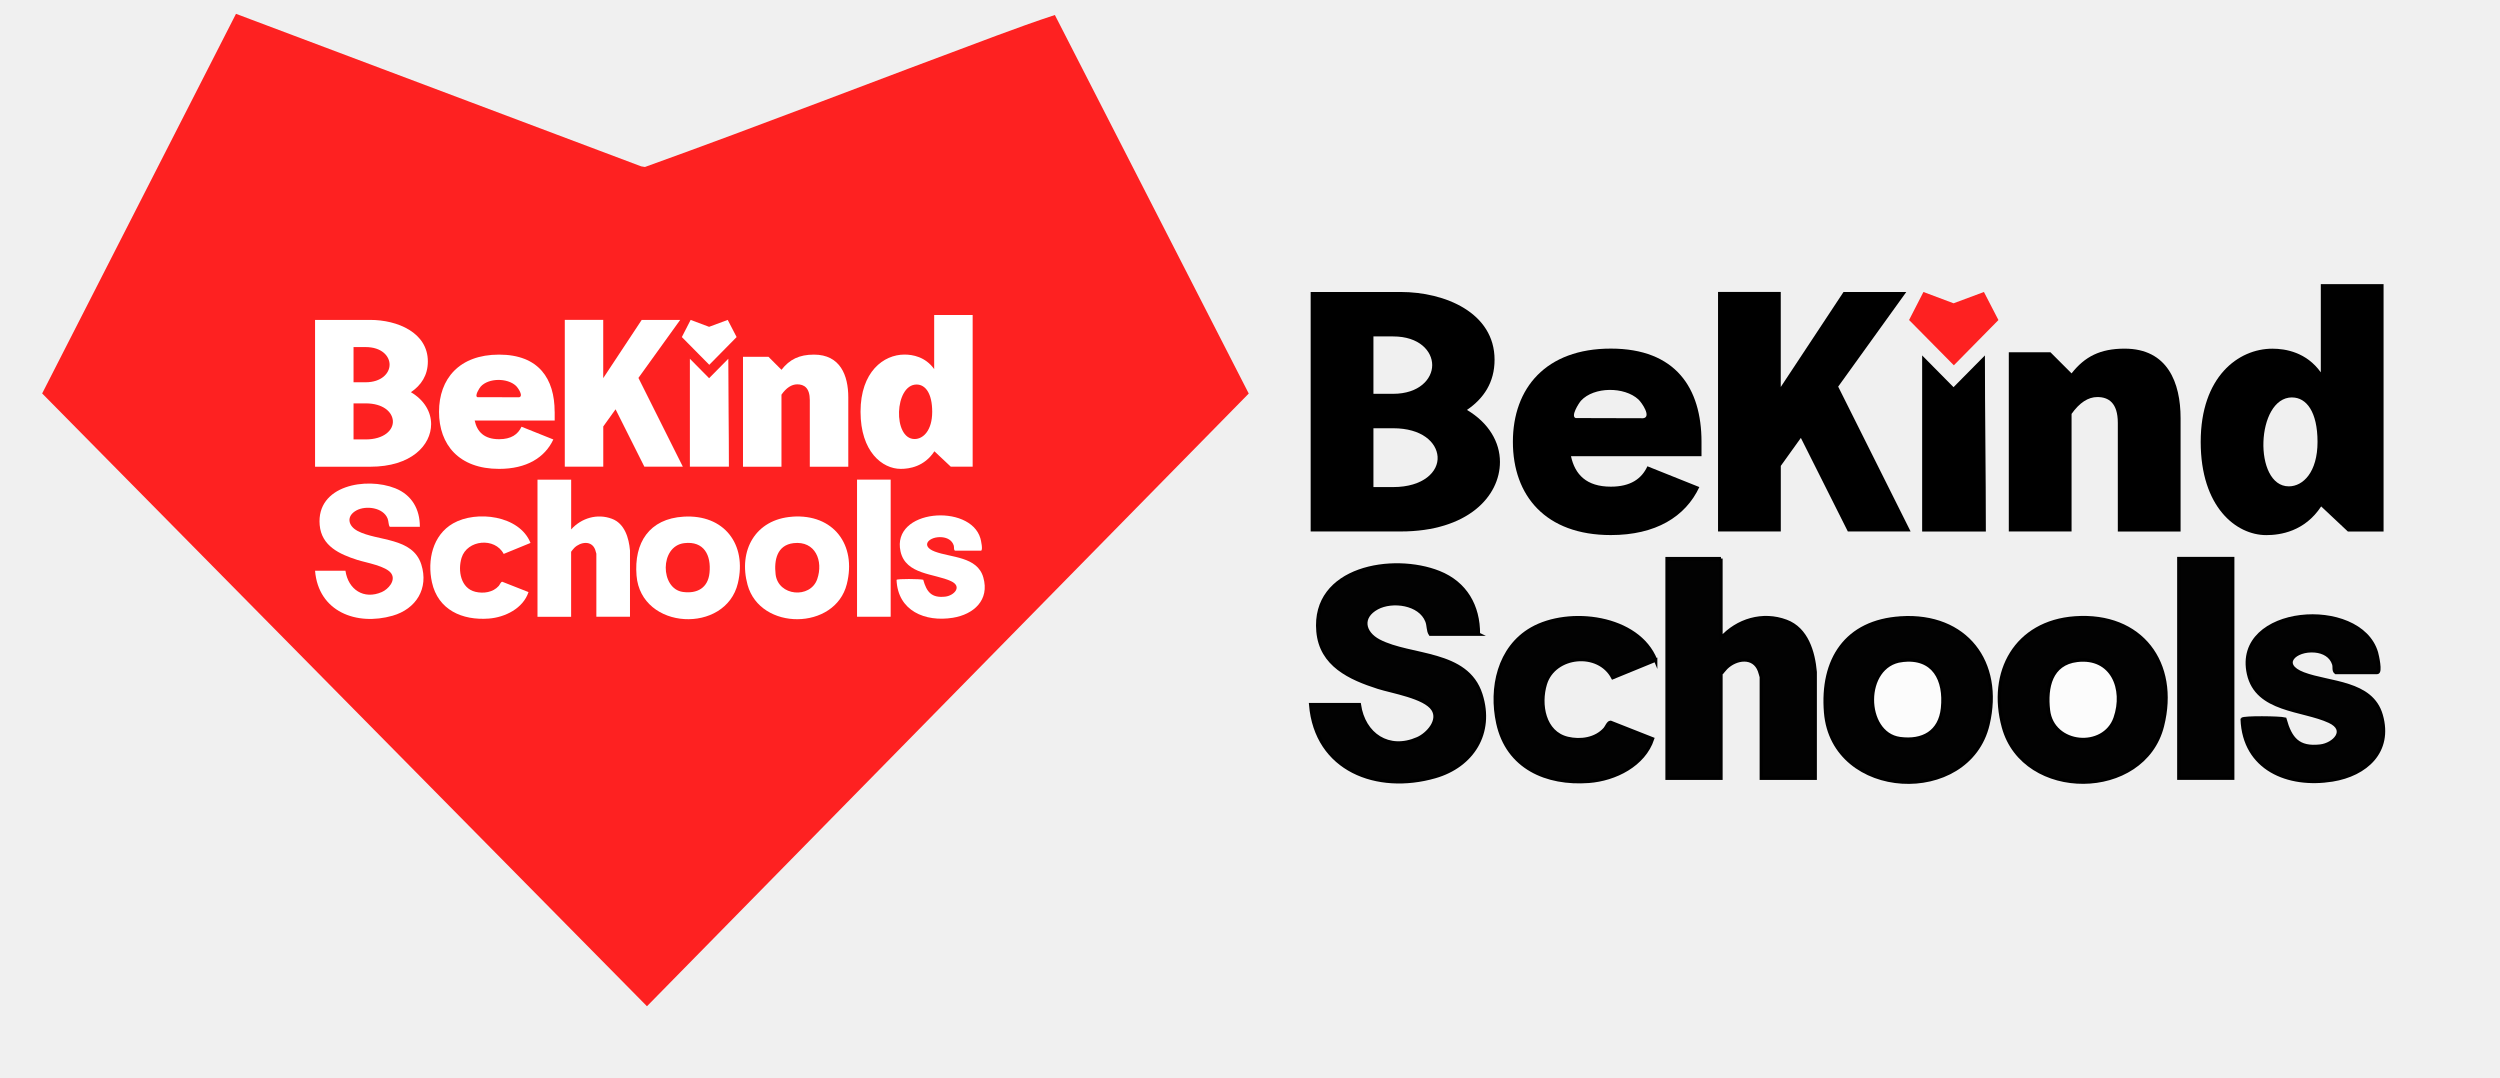
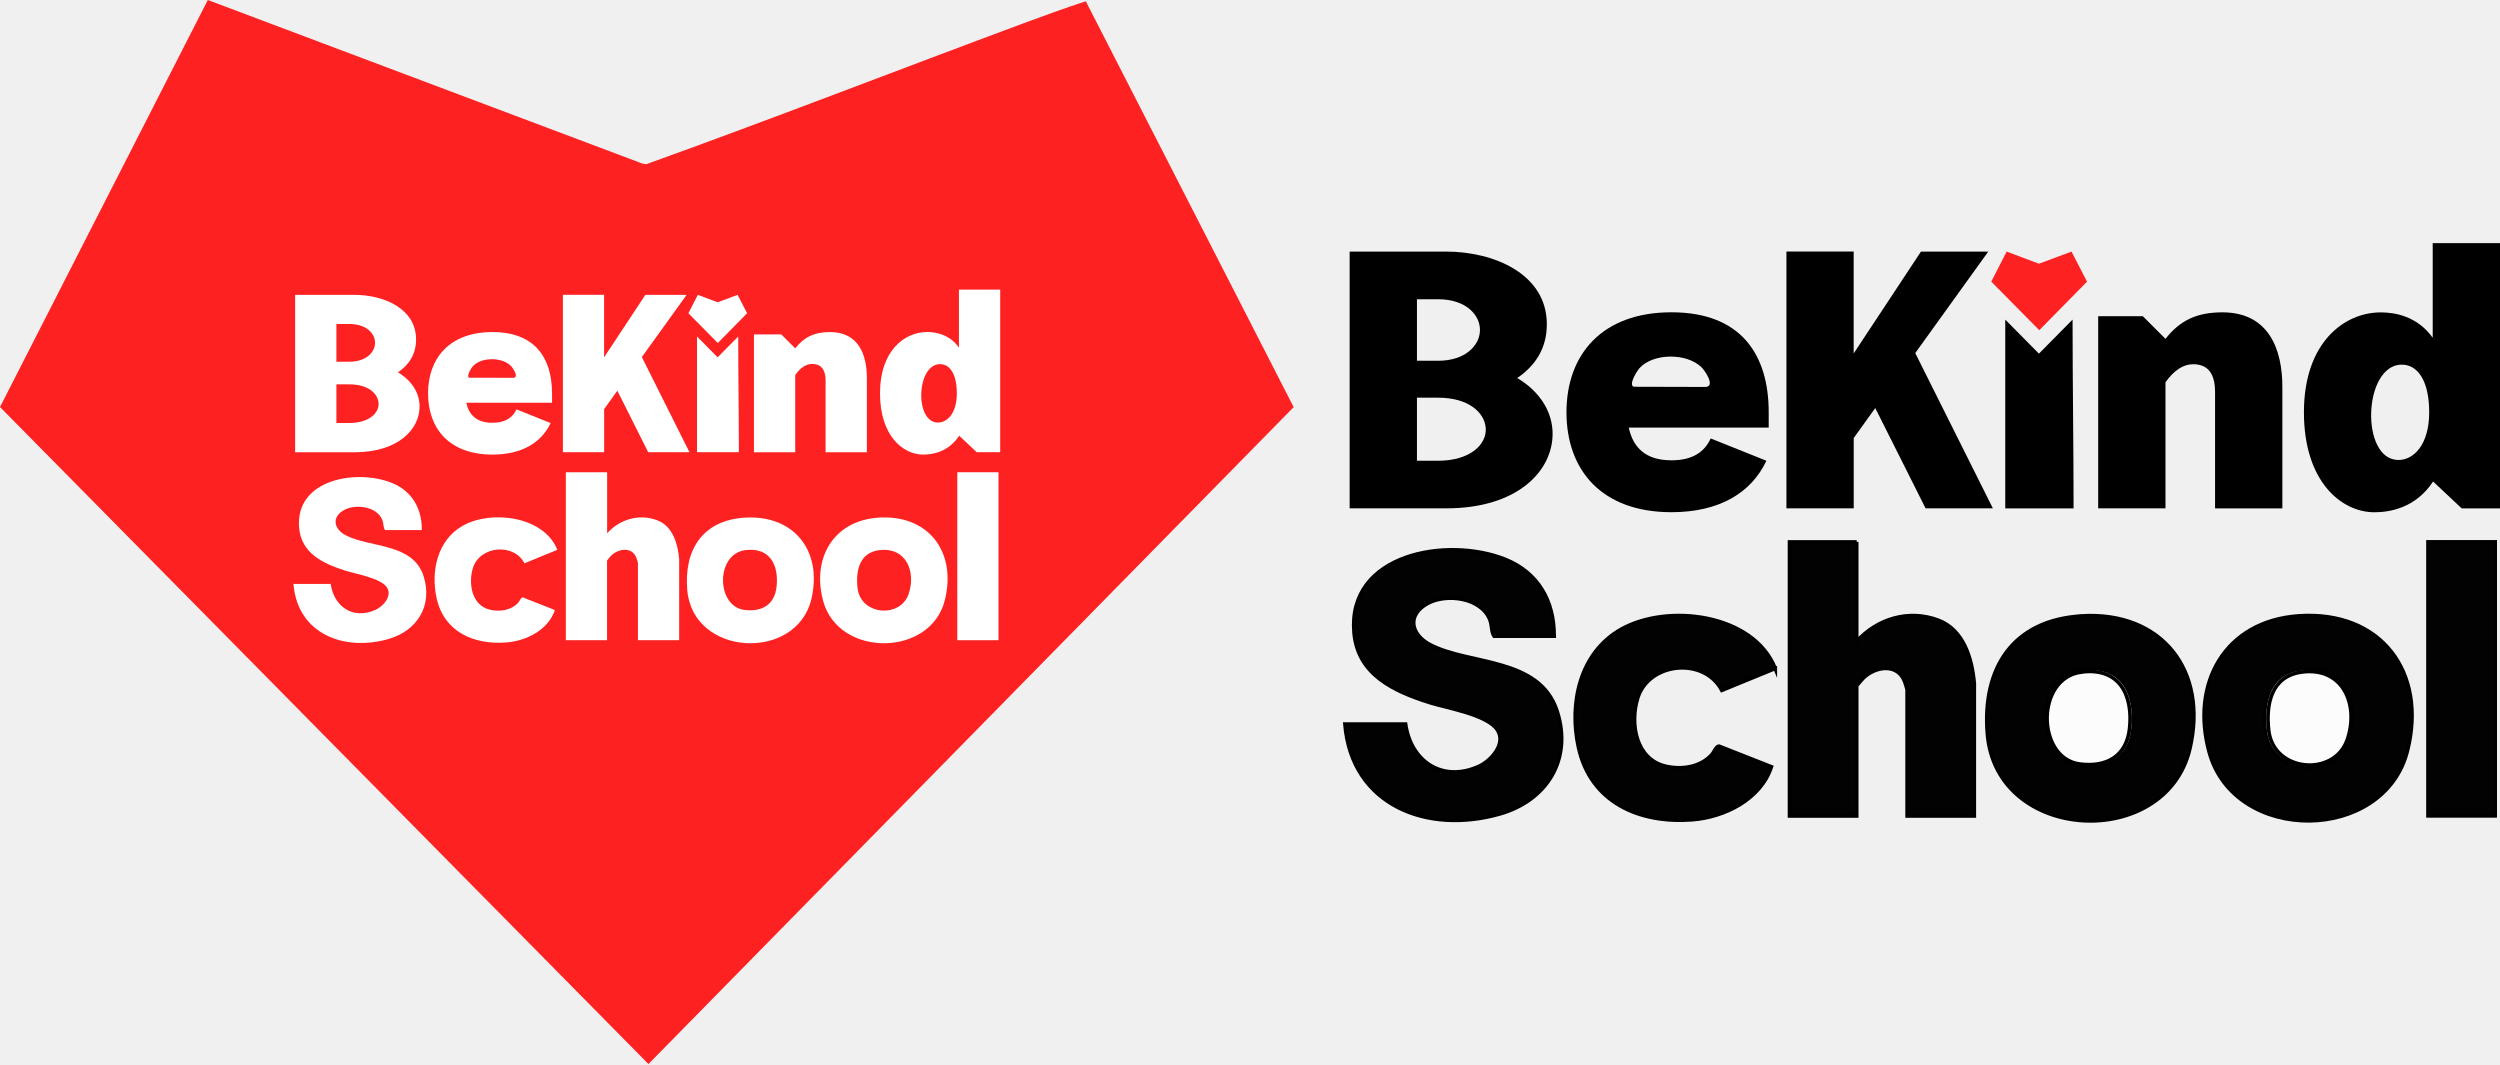
- <svg xmlns="http://www.w3.org/2000/svg" id="Layer_1" version="1.1" viewBox="0 0 556.8 240">
+ <svg xmlns="http://www.w3.org/2000/svg" id="Layer_1" data-name="Layer 1" viewBox="0 0 519.32 221.03">
  <defs>
    <style>
-       .st0 {
+       .cls-1 {
        fill: #fcfcfc;
      }

-       .st0, .st1 {
+       .cls-1, .cls-2 {
        stroke: #000;
        stroke-miterlimit: 10;
        stroke-width: .75px;
      }

-       .st2 {
+       .cls-3 {
        fill: #fe2121;
      }

-       .st1 {
+       .cls-2 {
        fill: #020202;
      }

-       .st3 {
-         display: none;
-       }
- 
-       .st3, .st4 {
+       .cls-4 {
        fill: #fff;
      }
    </style>
  </defs>
-   <path class="st2" d="M278.12,87.65l-134.03,136.46L9.39,87.63,52.56,3.08l90.24,33.97.84.14c26.2-9.43,52.18-19.55,78.3-29.25,4.3-1.59,8.66-3.18,13-4.6l43.18,84.31Z" />
+   <path class="cls-3" d="M268.73,84.57l-134.03,136.46L0,84.55,43.17,0l90.24,33.97.84.14c26.2-9.43,52.18-19.55,78.3-29.25,4.3-1.59,8.66-3.18,13-4.6l43.18,84.31Z" />
  <g>
    <g>
-       <path class="st1" d="M329.29,141.25h-10.73c-.54-.81-.35-1.88-.76-2.93-1.55-3.97-7.73-4.75-11.09-2.93-3.75,2.03-3.07,5.54.42,7.37,7.04,3.69,19.57,2.16,22.69,11.92,2.75,8.6-1.89,15.9-10.22,18.29-12.9,3.7-26.49-1.44-27.69-16.04h10.84c.97,6.69,6.55,10.43,13,7.58,2.22-.98,5.01-4.04,3.38-6.54-1.79-2.75-9.04-3.9-12.18-4.9-6.3-2.02-12.75-4.94-13.41-12.44-1.25-14.21,16.69-17.22,26.96-13.12,5.9,2.36,8.81,7.45,8.77,13.73Z" />
-       <path class="st1" d="M383.29,124.4v17.77c3.65-4.07,9.3-5.76,14.53-3.8,4.57,1.7,6.07,6.86,6.46,11.31v23.65s-12,0-12,0v-22.5c0-.1-.33-1.22-.41-1.43-1.25-3.4-5.23-2.84-7.44-.65-.16.16-1.14,1.3-1.14,1.39v23.19h-12v-48.92h12Z" />
-       <path class="st1" d="M462.15,137.62c14.71-1.04,23,10.03,19.46,24.07-4.17,16.55-30.87,16.72-35.4.27-3.38-12.28,2.78-23.41,15.94-24.34ZM462.61,147.08c-5.87.7-6.97,6.02-6.39,11.1.91,7.87,12.39,8.82,14.85,1.75,2.27-6.49-.65-13.78-8.47-12.85Z" />
-       <path class="st1" d="M423.39,137.62c14.44-.88,22.66,9.83,19.36,23.75-4.32,18.21-34.56,16.83-36.15-2.7-.96-11.73,4.54-20.3,16.79-21.04ZM423.62,147.08c-8.83,1.05-8.6,16.31-.47,17.41,5.09.69,8.93-1.43,9.49-6.78.66-6.32-1.95-11.48-9.02-10.64Z" />
-       <path class="st1" d="M520.23,149.78c-.56-.44-.25-1.19-.45-1.85-.59-1.89-2.31-2.79-4.19-2.96-4.46-.4-8,3.05-2.57,5.11,5.77,2.19,15.19,1.74,17.32,9.21,2.32,8.11-3.42,13.22-10.87,14.42-9.89,1.6-19.66-2.47-20.09-13.51.28-.45,8.37-.35,9.51-.05,1.22,4.39,2.99,6.58,7.88,6.02,3.07-.35,6.2-3.57,2.04-5.51-5.94-2.77-16.18-2.27-18.02-10.59-3.34-15.13,24.8-17.23,28.49-4.72.18.63,1.03,4.43.18,4.43h-9.23Z" />
-       <path class="st1" d="M368.75,147.01l-9.55,3.91c-3.14-6.02-13.05-5.07-15.02,1.4-1.39,4.54-.33,10.87,4.95,12.13,2.89.69,6.27.2,8.31-2.09.38-.42.73-1.47,1.26-1.49l9.36,3.69c-1.92,5.82-8.36,9.02-14.19,9.46-9.44.7-18.11-3.08-20.27-12.96-1.71-7.81.22-16.81,7.54-21,8.3-4.75,23.72-2.87,27.61,6.96Z" />
-       <rect class="st1" x="485.27" y="124.4" width="12" height="48.92" />
-       <path class="st0" d="M462.61,147.08c7.82-.93,10.73,6.36,8.47,12.85-2.47,7.07-13.94,6.12-14.85-1.75-.59-5.08.51-10.4,6.39-11.1Z" />
-       <path class="st0" d="M423.62,147.08c7.07-.84,9.68,4.32,9.02,10.64-.56,5.34-4.4,7.46-9.49,6.78-8.13-1.1-8.36-16.36.47-17.41Z" />
+       <path class="cls-2" d="M322.86,132.16h-12.49c-.63-.94-.41-2.19-.88-3.41-1.8-4.62-8.99-5.53-12.9-3.41-4.36,2.36-3.57,6.45.49,8.58,8.19,4.29,22.77,2.51,26.4,13.87,3.2,10.01-2.2,18.5-11.89,21.28-15.01,4.31-30.82-1.68-32.22-18.66h12.61c1.13,7.78,7.62,12.14,15.13,8.82,2.58-1.14,5.83-4.7,3.93-7.61-2.08-3.2-10.52-4.54-14.17-5.7-7.33-2.35-14.84-5.75-15.6-14.48-1.45-16.53,19.42-20.04,31.37-15.27,6.87,2.75,10.25,8.67,10.2,15.98h.02Z" />
+       <path class="cls-2" d="M385.69,112.56v20.68c4.25-4.74,10.82-6.7,16.91-4.42,5.32,1.98,7.06,7.98,7.52,13.16v27.52h-13.96v-26.18c0-.12-.38-1.42-.48-1.66-1.45-3.96-6.09-3.3-8.66-.76-.19.19-1.33,1.51-1.33,1.62v26.98h-13.96v-56.92h13.96Z" />
+       <path class="cls-2" d="M477.46,127.94c17.12-1.21,26.76,11.67,22.64,28.01-4.85,19.26-35.92,19.46-41.19.31-3.93-14.29,3.23-27.24,18.55-28.32h0ZM477.99,138.95c-6.83.81-8.11,7-7.44,12.92,1.06,9.16,14.42,10.26,17.28,2.04,2.64-7.55-.76-16.03-9.86-14.95h.01Z" />
+       <path class="cls-2" d="M432.36,127.94c16.8-1.02,26.37,11.44,22.53,27.64-5.03,21.19-40.21,19.58-42.06-3.14-1.12-13.65,5.28-23.62,19.54-24.48h0ZM432.62,138.95c-10.27,1.22-10.01,18.98-.55,20.26,5.92.8,10.39-1.66,11.04-7.89.77-7.35-2.27-13.36-10.5-12.38h0Z" />
+       <path class="cls-2" d="M368.78,138.86l-11.11,4.55c-3.65-7-15.19-5.9-17.48,1.63-1.62,5.28-.38,12.65,5.76,14.11,3.36.8,7.3.23,9.67-2.43.44-.49.85-1.71,1.47-1.73l10.89,4.29c-2.23,6.77-9.73,10.5-16.51,11.01-10.98.81-21.07-3.58-23.59-15.08-1.99-9.09.26-19.56,8.77-24.44,9.66-5.53,27.6-3.34,32.13,8.1h0Z" />
+       <rect class="cls-2" x="504.36" y="112.56" width="13.96" height="56.92" />
+       <path class="cls-1" d="M478.28,139.58c8.58-1.02,11.78,6.98,9.3,14.11-2.71,7.76-15.3,6.72-16.3-1.92-.65-5.58.56-11.42,7.01-12.18h-.01Z" />
+       <path class="cls-1" d="M432.48,139.58c7.76-.92,10.63,4.74,9.9,11.68-.61,5.86-4.83,8.19-10.42,7.44-8.92-1.21-9.18-17.96.52-19.11h0Z" />
    </g>
    <g>
-       <path d="M291.91,65.03h20.04c9.9,0,20.92,4.63,20.92,15.09,0,5.03-2.4,8.62-6.15,11.18,4.87,2.88,7.35,7.19,7.35,11.58,0,7.67-7.19,15.49-22.12,15.49h-20.04v-53.35ZM305.89,74.93v12.78h4.39c5.75,0,8.7-3.27,8.7-6.39s-2.88-6.39-8.7-6.39h-4.39ZM310.28,108.48c6.71,0,10.14-3.43,9.9-6.79-.24-3.19-3.51-6.31-9.9-6.31h-4.39v13.1h4.39Z" />
-       <path d="M378.96,98.41c0-11.98-5.75-20.77-20.2-20.77s-21.81,8.79-21.81,20.77,7.27,20.76,21.81,20.76c9.98,0,16.61-4.06,19.72-10.69l-11.57-4.63c-1.28,2.79-3.76,4.54-8.15,4.54-5.43,0-7.99-2.71-8.87-6.79h29.07v-3.19ZM365.95,93.15l-15.02-.04c-1.17-.38.69-3.31,1.19-3.87,2.88-3.14,9.66-3.16,12.78-.28.78.72,2.99,3.97,1.05,4.19Z" />
-       <path d="M396.61,65.03v21.16l13.98-21.16h13.98l-15.17,21.08,16.13,32.26h-13.98l-10.46-20.84-4.47,6.23v14.61h-13.98v-53.35h13.98Z" />
-       <path d="M428.1,118.38v-39.22c2.33,2.36,4.66,4.71,6.99,7.07,2.33-2.36,4.66-4.71,6.99-7.07,0,13.31.21,25.91.21,39.22h-14.18Z" />
-       <path d="M447.4,118.38v-39.93h9.27l4.71,4.71c2.95-3.75,6.39-5.51,11.82-5.51,9.58,0,12.46,7.59,12.46,15.49v25.24h-13.98v-24.2c0-4.47-2.08-5.75-4.55-5.75-2.08,0-3.99,1.28-5.75,3.75v26.19h-13.98Z" />
-       <path d="M522.92,118.38l-5.95-5.59c-3.67,5.59-9.1,6.39-12.22,6.39-6.71,0-14.61-6.23-14.61-20.76s8.39-20.76,15.97-20.76c2.95,0,7.59.8,10.78,5.27v-19.65h13.98v55.1h-7.94ZM510.49,88.51c-8.07,0-8.7,19.81-.72,19.81,3.19,0,6.39-3.19,6.39-9.9s-2.48-9.9-5.67-9.9Z" />
-       <polygon class="st2" points="435.1 67.55 441.86 65.03 445.09 71.28 435.16 81.36 425.19 71.27 428.39 65.03 435.1 67.55" />
+       <path d="M280.36,52.26h20.04c9.9,0,20.92,4.63,20.92,15.09,0,5.03-2.4,8.62-6.15,11.18,4.87,2.88,7.35,7.19,7.35,11.58,0,7.67-7.19,15.49-22.12,15.49h-20.04v-53.35h0ZM294.34,62.16v12.78h4.39c5.75,0,8.7-3.27,8.7-6.39s-2.88-6.39-8.7-6.39h-4.39ZM298.73,95.71c6.71,0,10.14-3.43,9.9-6.79-.24-3.19-3.51-6.31-9.9-6.31h-4.39v13.1h4.39Z" />
+       <path d="M367.41,85.64c0-11.98-5.75-20.77-20.2-20.77s-21.81,8.79-21.81,20.77,7.27,20.76,21.81,20.76c9.98,0,16.61-4.06,19.72-10.69l-11.57-4.63c-1.28,2.79-3.76,4.54-8.15,4.54-5.43,0-7.99-2.71-8.87-6.79h29.07v-3.19ZM354.4,80.38l-15.02-.04c-1.17-.38.69-3.31,1.19-3.87,2.88-3.14,9.66-3.16,12.78-.28.78.72,2.99,3.97,1.05,4.19Z" />
+       <path d="M385.06,52.26v21.16l13.98-21.16h13.98l-15.17,21.08,16.13,32.26h-13.98l-10.46-20.84-4.47,6.23v14.61h-13.98v-53.35h13.98-.01Z" />
+       <path d="M416.55,105.61v-39.22c2.33,2.36,4.66,4.71,6.99,7.07,2.33-2.36,4.66-4.71,6.99-7.07,0,13.31.21,25.91.21,39.22h-14.19Z" />
+       <path d="M435.85,105.61v-39.93h9.27l4.71,4.71c2.95-3.75,6.39-5.51,11.82-5.51,9.58,0,12.46,7.59,12.46,15.49v25.24h-13.98v-24.2c0-4.47-2.08-5.75-4.55-5.75-2.08,0-3.99,1.28-5.75,3.75v26.19h-13.98,0Z" />
+       <path d="M511.37,105.61l-5.95-5.59c-3.67,5.59-9.1,6.39-12.22,6.39-6.71,0-14.61-6.23-14.61-20.76s8.39-20.76,15.97-20.76c2.95,0,7.59.8,10.78,5.27v-19.65h13.98v55.1h-7.95ZM498.94,75.74c-8.07,0-8.7,19.81-.72,19.81,3.19,0,6.39-3.19,6.39-9.9s-2.48-9.9-5.67-9.9h0Z" />
+       <polygon class="cls-3" points="423.55 54.78 430.31 52.26 433.54 58.51 423.61 68.59 413.64 58.5 416.84 52.26 423.55 54.78" />
    </g>
  </g>
  <g>
    <g>
-       <path class="st4" d="M93.51,117.33h-6.7c-.34-.51-.22-1.18-.48-1.83-.97-2.48-4.83-2.96-6.93-1.83-2.34,1.27-1.91,3.46.27,4.6,4.4,2.3,12.21,1.35,14.16,7.44,1.71,5.37-1.18,9.93-6.38,11.42-8.05,2.31-16.54-.9-17.28-10.01h6.77c.61,4.18,4.09,6.51,8.12,4.73,1.39-.61,3.13-2.52,2.11-4.09-1.12-1.71-5.64-2.43-7.6-3.06-3.93-1.26-7.96-3.08-8.37-7.76-.78-8.87,10.42-10.75,16.83-8.19,3.68,1.47,5.5,4.65,5.48,8.57Z" />
-       <path class="st4" d="M127.21,106.82v11.09c2.28-2.54,5.81-3.59,9.07-2.37,2.85,1.06,3.79,4.28,4.03,7.06v14.76s-7.49,0-7.49,0v-14.04c0-.06-.21-.76-.26-.89-.78-2.12-3.27-1.77-4.65-.41-.1.1-.71.81-.71.87v14.48h-7.49v-30.54h7.49Z" />
-       <path class="st4" d="M176.45,115.07c9.18-.65,14.36,6.26,12.15,15.03-2.6,10.33-19.27,10.44-22.1.17-2.11-7.66,1.74-14.61,9.95-15.19ZM176.73,120.97c-3.67.44-4.35,3.76-3.99,6.93.57,4.91,7.73,5.5,9.27,1.09,1.41-4.05-.4-8.6-5.29-8.02Z" />
-       <path class="st4" d="M152.25,115.07c9.01-.55,14.15,6.14,12.09,14.82-2.7,11.37-21.57,10.51-22.57-1.69-.6-7.32,2.83-12.67,10.48-13.13ZM152.39,120.97c-5.51.66-5.37,10.18-.29,10.87,3.18.43,5.57-.89,5.92-4.23.41-3.95-1.22-7.17-5.63-6.64Z" />
-       <path class="st4" d="M212.7,122.66c-.35-.27-.15-.74-.28-1.16-.37-1.18-1.44-1.74-2.62-1.85-2.78-.25-4.99,1.9-1.61,3.19,3.6,1.37,9.48,1.08,10.81,5.75,1.45,5.06-2.14,8.25-6.78,9-6.18,1-12.27-1.54-12.54-8.44.18-.28,5.22-.22,5.94-.03.76,2.74,1.87,4.11,4.92,3.76,1.92-.22,3.87-2.23,1.28-3.44-3.71-1.73-10.1-1.42-11.25-6.61-2.09-9.44,15.48-10.76,17.78-2.95.12.39.65,2.77.11,2.77h-5.76Z" />
-       <path class="st4" d="M118.14,120.93l-5.96,2.44c-1.96-3.76-8.14-3.16-9.38.87-.86,2.83-.21,6.79,3.09,7.57,1.8.43,3.91.13,5.19-1.31.24-.27.45-.92.79-.93l5.84,2.3c-1.2,3.63-5.22,5.63-8.86,5.9-5.89.44-11.3-1.92-12.65-8.09-1.07-4.88.14-10.49,4.71-13.11,5.18-2.97,14.8-1.79,17.24,4.34Z" />
-       <rect class="st4" x="190.88" y="106.82" width="7.49" height="30.54" />
-       <path class="st3" d="M176.73,120.97c4.88-.58,6.7,3.97,5.29,8.02-1.54,4.41-8.7,3.82-9.27-1.09-.37-3.17.32-6.5,3.99-6.93Z" />
-       <path class="st3" d="M152.39,120.97c4.42-.53,6.04,2.69,5.63,6.64-.35,3.34-2.75,4.66-5.92,4.23-5.08-.69-5.22-10.21.29-10.87Z" />
+       <path class="cls-4" d="M87.62,110.11h-7.65c-.39-.58-.25-1.35-.55-2.09-1.11-2.83-5.52-3.38-7.92-2.09-2.67,1.45-2.18,3.95.31,5.26,5.03,2.63,13.95,1.54,16.18,8.5,1.95,6.13-1.35,11.34-7.29,13.05-9.2,2.64-18.9-1.03-19.74-11.44h7.73c.7,4.78,4.67,7.44,9.28,5.4,1.59-.7,3.58-2.88,2.41-4.67-1.28-1.95-6.44-2.78-8.68-3.5-4.49-1.44-9.09-3.52-9.56-8.87-.89-10.13,11.9-12.28,19.23-9.36,4.2,1.68,6.28,5.31,6.26,9.79h0Z" />
+       <path class="cls-4" d="M126.12,98.1v12.67c2.6-2.9,6.64-4.1,10.36-2.71,3.26,1.21,4.33,4.89,4.6,8.07v16.86h-8.56v-16.04c0-.07-.24-.87-.3-1.02-.89-2.42-3.74-2.02-5.31-.47-.11.11-.81.93-.81.99v16.54h-8.56v-34.89h8.57Z" />
+       <path class="cls-4" d="M182.38,107.53c10.49-.74,16.41,7.15,13.88,17.17-2.97,11.8-22.01,11.93-25.25.19-2.41-8.75,1.99-16.69,11.37-17.35h0ZM182.7,114.27c-4.19.5-4.97,4.3-4.56,7.92.65,5.61,8.83,6.28,10.59,1.25,1.61-4.63-.46-9.82-6.04-9.16h.01Z" />
+       <path class="cls-4" d="M154.73,107.53c10.29-.63,16.17,7.01,13.81,16.93-3.08,12.99-24.64,12.01-25.78-1.93-.69-8.36,3.23-14.47,11.97-15h0ZM154.89,114.27c-6.29.75-6.13,11.63-.33,12.42,3.63.49,6.36-1.02,6.76-4.83.47-4.51-1.39-8.19-6.43-7.59Z" />
+       <path class="cls-4" d="M115.76,114.22l-6.81,2.79c-2.24-4.3-9.3-3.61-10.72.99-.98,3.23-.24,7.76,3.53,8.65,2.06.49,4.47.15,5.93-1.5.27-.31.51-1.05.9-1.06l6.67,2.63c-1.37,4.15-5.96,6.43-10.12,6.74-6.73.5-12.91-2.19-14.45-9.24-1.22-5.58.16-11.98,5.38-14.98,5.92-3.39,16.91-2.04,19.7,4.96v.02Z" />
+       <rect class="cls-4" x="198.86" y="98.1" width="8.56" height="34.89" />
    </g>
    <g>
-       <path class="st4" d="M70.18,71.25h12.29c6.07,0,12.82,2.84,12.82,9.25,0,3.08-1.47,5.29-3.77,6.85,2.99,1.76,4.5,4.41,4.5,7.1,0,4.7-4.41,9.5-13.56,9.5h-12.29v-32.7ZM78.74,77.31v7.83h2.69c3.52,0,5.34-2.01,5.34-3.92s-1.76-3.92-5.34-3.92h-2.69ZM81.43,97.87c4.11,0,6.22-2.1,6.07-4.16-.15-1.96-2.15-3.87-6.07-3.87h-2.69v8.03h2.69Z" />
-       <path class="st4" d="M123.53,91.71c0-7.34-3.52-12.73-12.38-12.73s-13.37,5.39-13.37,12.73,4.45,12.72,13.37,12.72c6.12,0,10.18-2.49,12.09-6.55l-7.09-2.84c-.79,1.71-2.3,2.78-4.99,2.78-3.33,0-4.9-1.66-5.44-4.16h17.82v-1.96ZM115.55,88.48l-9.21-.02c-.71-.23.42-2.03.73-2.37,1.76-1.93,5.92-1.94,7.83-.17.48.44,1.83,2.43.64,2.57Z" />
-       <path class="st4" d="M134.35,71.25v12.97l8.57-12.97h8.57l-9.3,12.92,9.89,19.77h-8.57l-6.41-12.78-2.74,3.82v8.96h-8.57v-32.7h8.57Z" />
-       <path class="st4" d="M153.65,103.94v-24.04c1.43,1.44,2.86,2.89,4.28,4.33,1.43-1.44,2.86-2.89,4.28-4.33,0,8.16.13,15.88.13,24.04h-8.69Z" />
-       <path class="st4" d="M165.48,103.94v-24.47h5.68l2.89,2.89c1.81-2.3,3.92-3.38,7.24-3.38,5.87,0,7.64,4.65,7.64,9.5v15.47h-8.57v-14.83c0-2.74-1.27-3.52-2.79-3.52-1.27,0-2.45.78-3.52,2.3v16.05h-8.57Z" />
-       <path class="st4" d="M211.76,103.94l-3.65-3.43c-2.25,3.43-5.58,3.92-7.49,3.92-4.11,0-8.96-3.82-8.96-12.73s5.14-12.73,9.79-12.73c1.81,0,4.65.49,6.61,3.23v-12.04h8.57v33.77h-4.87ZM204.14,85.64c-4.94,0-5.34,12.14-.44,12.14,1.96,0,3.92-1.96,3.92-6.07s-1.52-6.07-3.48-6.07Z" />
-       <polygon class="st4" points="157.93 72.79 162.08 71.25 164.06 75.07 157.97 81.25 151.86 75.07 153.82 71.25 157.93 72.79" />
+       <path class="cls-4" d="M61.32,61.25h12.29c6.07,0,12.82,2.84,12.82,9.25,0,3.08-1.47,5.29-3.77,6.85,2.99,1.76,4.5,4.41,4.5,7.1,0,4.7-4.41,9.5-13.56,9.5h-12.29v-32.7h0ZM69.88,67.31v7.83h2.69c3.52,0,5.34-2.01,5.34-3.92s-1.76-3.92-5.34-3.92h-2.69ZM72.57,87.87c4.11,0,6.22-2.1,6.07-4.16-.15-1.96-2.15-3.87-6.07-3.87h-2.69v8.03h2.69Z" />
+       <path class="cls-4" d="M114.67,81.71c0-7.34-3.52-12.73-12.38-12.73s-13.37,5.39-13.37,12.73,4.45,12.72,13.37,12.72c6.12,0,10.18-2.49,12.09-6.55l-7.09-2.84c-.79,1.71-2.3,2.78-4.99,2.78-3.33,0-4.9-1.66-5.44-4.16h17.82v-1.96h-.01ZM106.69,78.48l-9.21-.02c-.71-.23.42-2.03.73-2.37,1.76-1.93,5.92-1.94,7.83-.17.48.44,1.83,2.43.64,2.57h0Z" />
+       <path class="cls-4" d="M125.49,61.25v12.97l8.57-12.97h8.57l-9.3,12.92,9.89,19.77h-8.57l-6.41-12.78-2.74,3.82v8.96h-8.57v-32.7h8.57,0Z" />
+       <path class="cls-4" d="M144.79,93.94v-24.04c1.43,1.44,2.86,2.89,4.28,4.33,1.43-1.44,2.86-2.89,4.28-4.33,0,8.16.13,15.88.13,24.04h-8.69Z" />
+       <path class="cls-4" d="M156.62,93.94v-24.47h5.68l2.89,2.89c1.81-2.3,3.92-3.38,7.24-3.38,5.87,0,7.64,4.65,7.64,9.5v15.47h-8.57v-14.83c0-2.74-1.27-3.52-2.79-3.52-1.27,0-2.45.78-3.52,2.3v16.05h-8.57,0Z" />
+       <path class="cls-4" d="M202.9,93.94l-3.65-3.43c-2.25,3.43-5.58,3.92-7.49,3.92-4.11,0-8.96-3.82-8.96-12.73s5.14-12.73,9.79-12.73c1.81,0,4.65.49,6.61,3.23v-12.04h8.57v33.77h-4.87,0ZM195.28,75.64c-4.94,0-5.34,12.14-.44,12.14,1.96,0,3.92-1.96,3.92-6.07s-1.52-6.07-3.48-6.07Z" />
+       <polygon class="cls-4" points="149.07 62.79 153.22 61.25 155.2 65.07 149.11 71.25 143 65.07 144.96 61.25 149.07 62.79" />
    </g>
  </g>
</svg>
